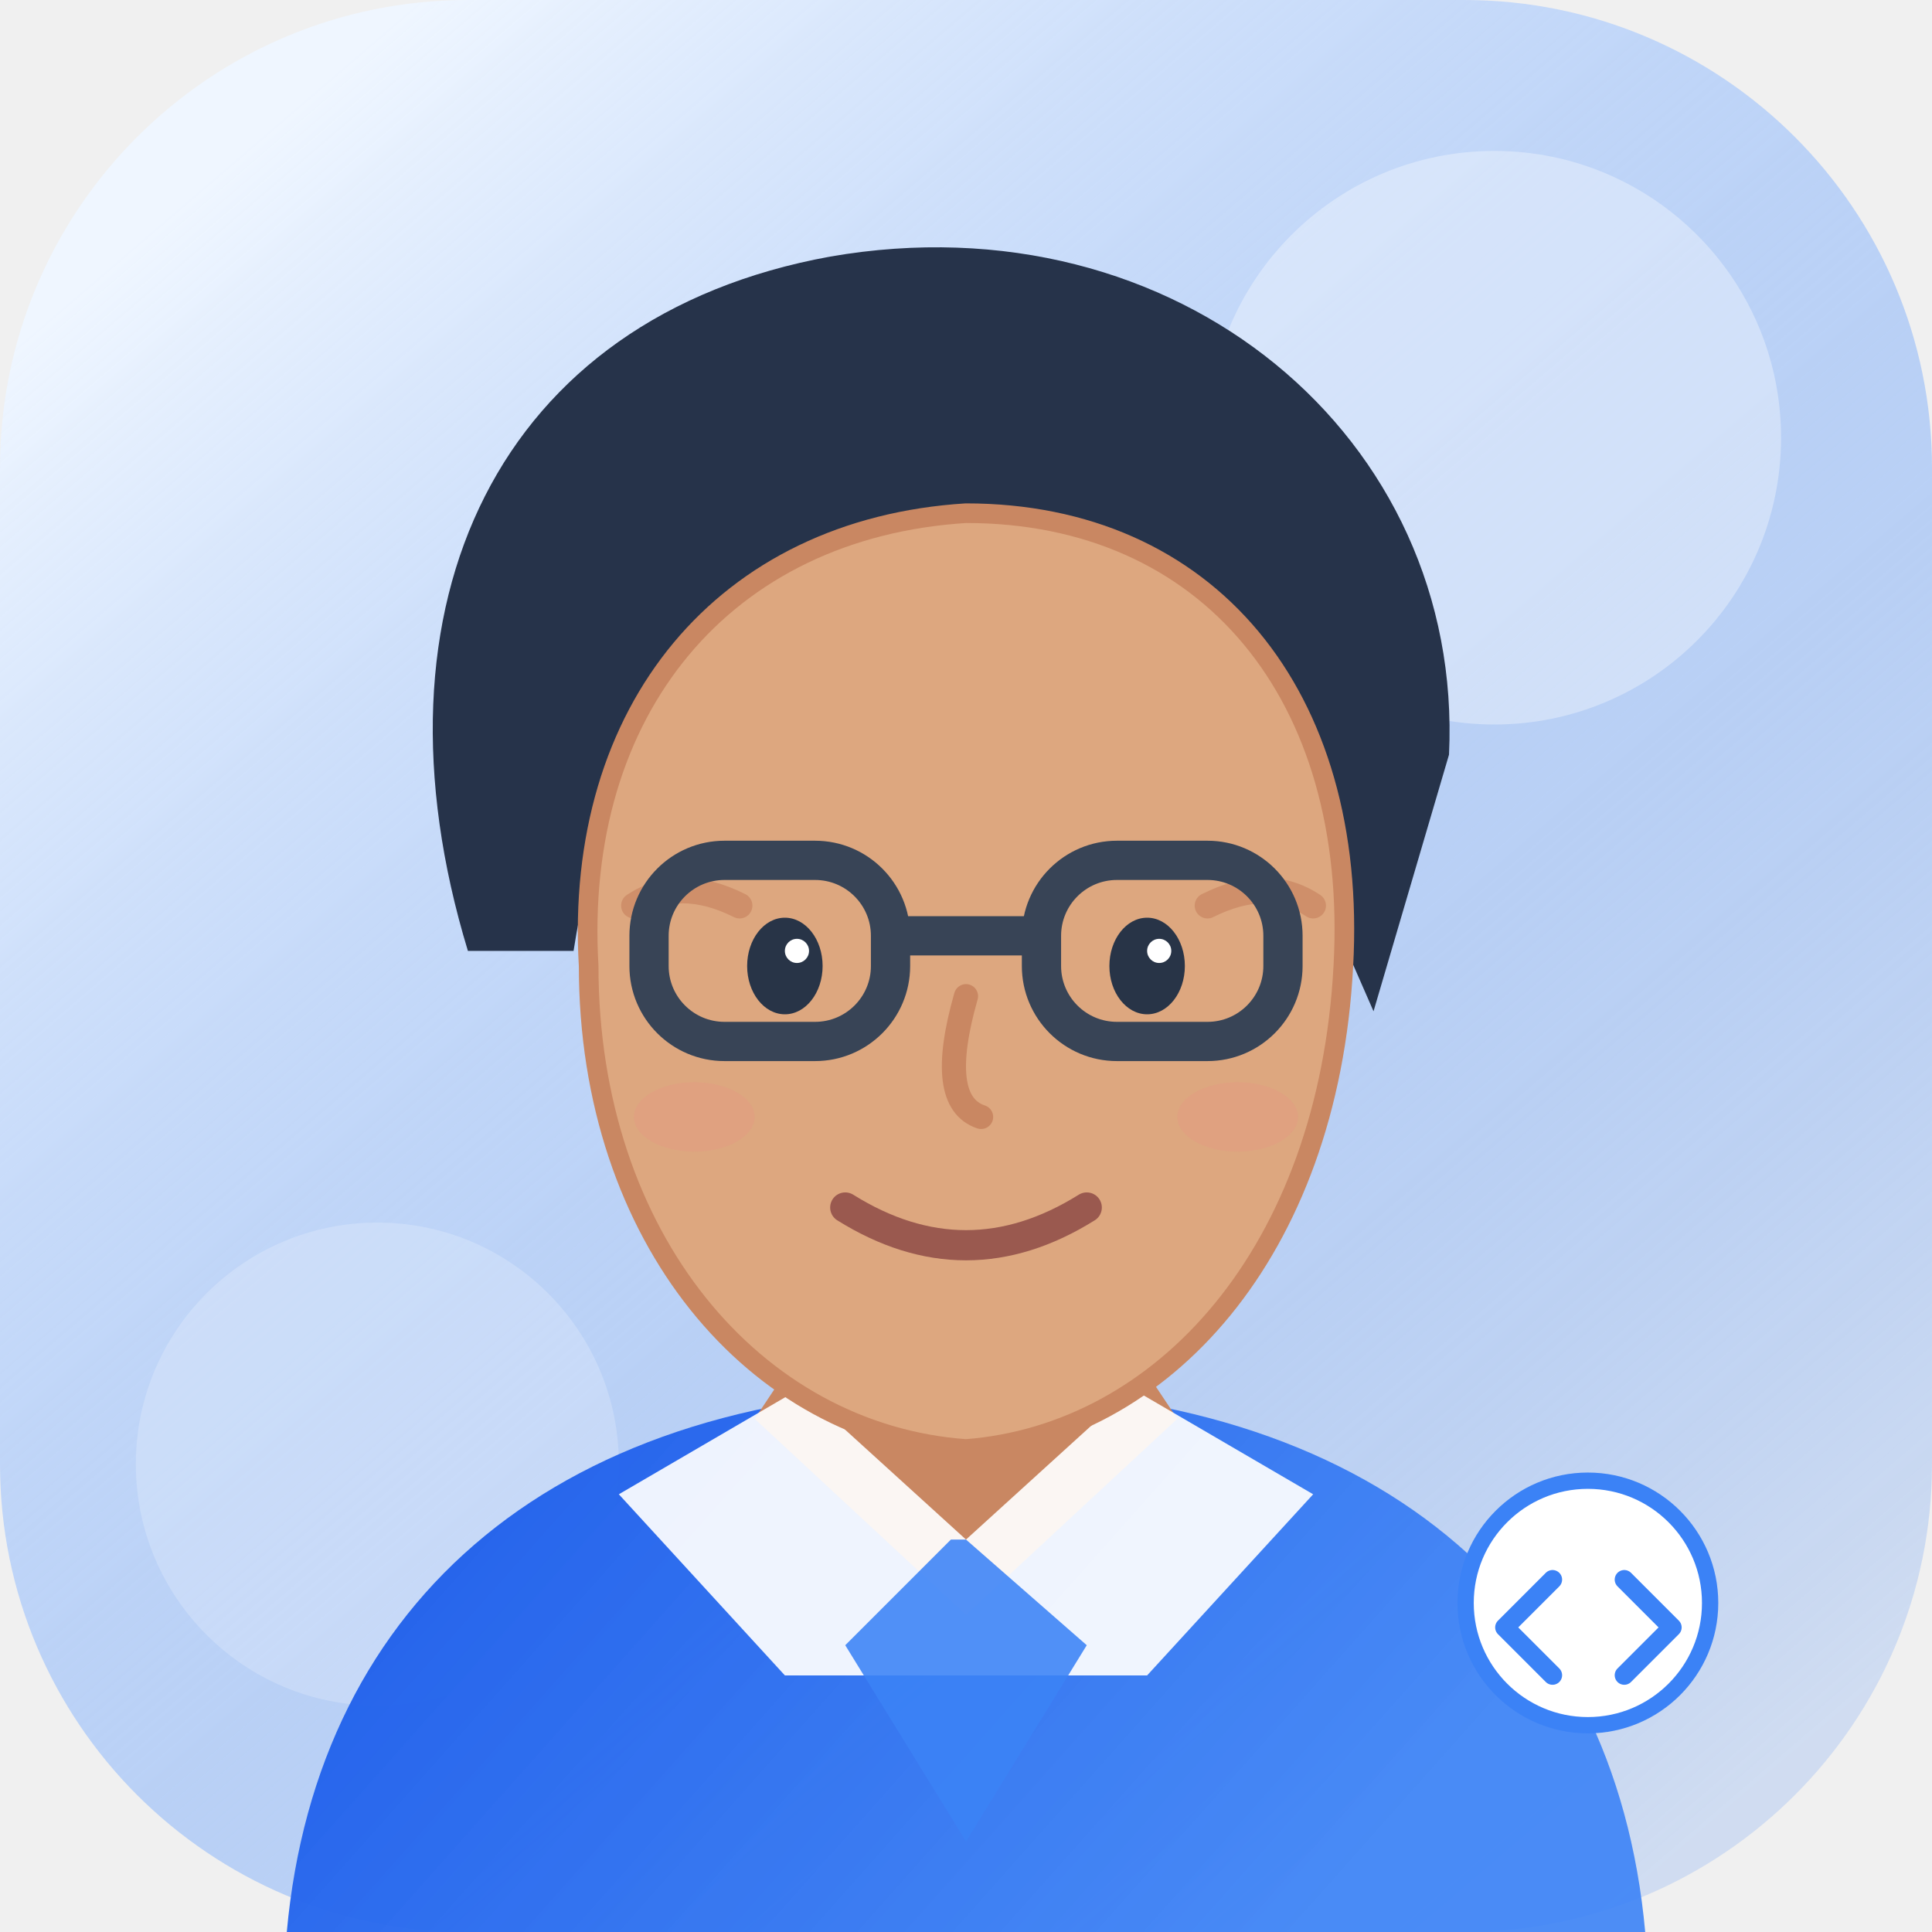
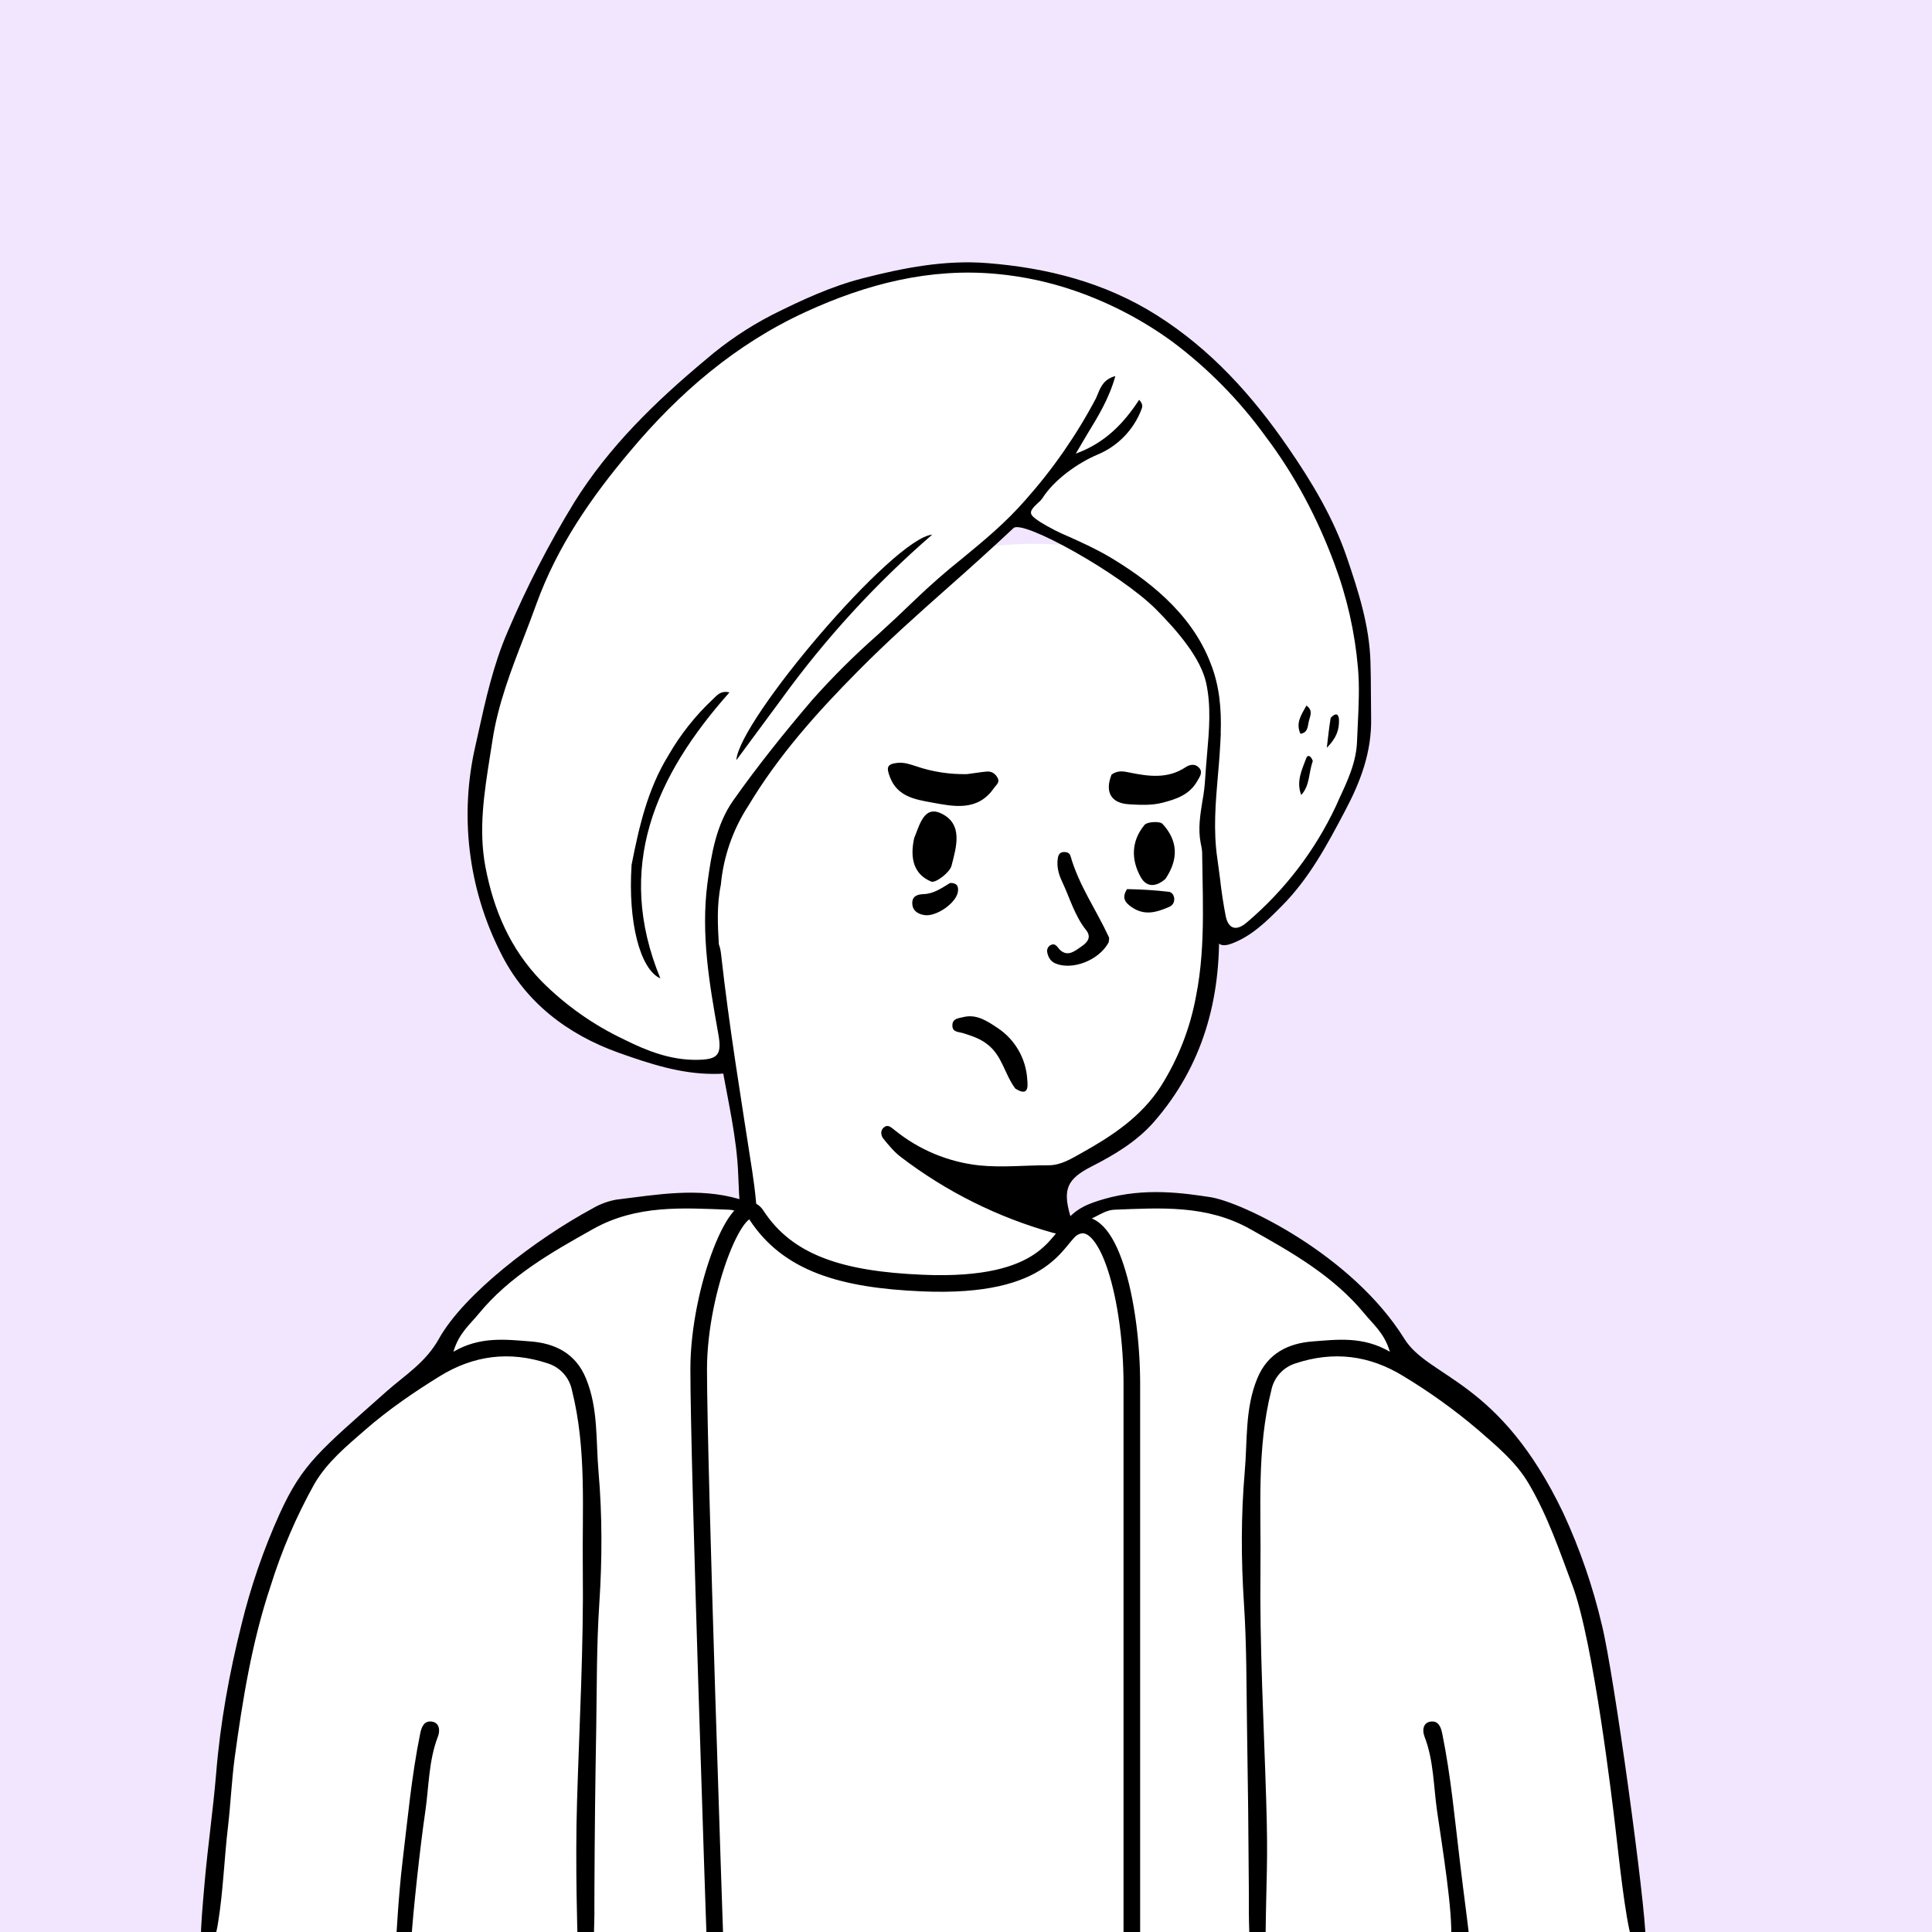
- <svg xmlns="http://www.w3.org/2000/svg" viewBox="0 0 128 128" role="img" aria-label="ai-coding-coach">
+ <svg xmlns="http://www.w3.org/2000/svg" viewBox="0 0 1744 1744" fill="none" shape-rendering="auto" aria-hidden="true">
  <defs>
-     <linearGradient id="bg" x1="16" y1="10" x2="112" y2="122" gradientUnits="userSpaceOnUse">
-       <stop stop-color="#EFF6FF" />
-       <stop offset="1" stop-color="#3B82F6" stop-opacity=".18" />
-     </linearGradient>
-     <linearGradient id="coat" x1="42" y1="86" x2="87" y2="126" gradientUnits="userSpaceOnUse">
-       <stop stop-color="#2563EB" />
-       <stop offset="1" stop-color="#3B82F6" stop-opacity=".9" />
-     </linearGradient>
+     <g id="head-variant01-7db8f97f">
+       <path d="M553 723.7c-99 297-363.7 388.6-503.6 19.8-19.3-50.7 31-69.5 66.2-91.9 24.1-15.3 36.8-28.5 35.3-42.2C144 545 114 365.6 114 365.6l-3-5.8s.7-1.6-2.2 1.2c-3 3-9.9 34.2-37 34.2-24.5 0-49.2-10.9-61-86.3C6.3 281.6 8.7 210 39 197c12.5-5.3 24-7.2 35.2-.8s-13-22 112-126C267.5 2.4 395.8-7.5 447.6 4S551 40.8 574 94.5c27.8 65-25.9 114.3-14 262.5-2.2 53.6.8 171.2-146.6 210.6-28 7.5-19.3 48.4 22.7 58.4 67 21 117 72.3 117 97.9" fill="#ffffff" />
+       <path d="M7.6 228.9c5.2-16.1 23.7-44.7 42.2-42C71.7 185 83.8 198 94 213a140 140 0 0 1 22.4 61.5c.5 3.7 1 7.6-1.2 11.3-4.5.6-4.9-3-5-5.6-.5-20.7-9.7-38.7-18.9-56.1-6.6-12.5-16.2-24.6-31.4-27.6-17.2-3.5-33 12-40.8 32.2-14.5 37.6-12 74.6 1.4 111 5.8 15.9 13.1 32.1 27.8 43.2 14.8 11.3 32.7 9.3 43.6-5.7 2.5-3.4 5.6-6.7 7-10.6 2.1-5.7 5.4-11 11.3-10.3 6.8 1 8 8.3 8.7 14C126.2 436 137 501 147 566c2.6 17.1 5.6 41.7 3.6 52.1-.7 3.7 0 7-4.5 7.8-4.9.7-7-2.1-7.7-6.5-2.3-17-3-23.6-4-49.6-1.2-34.3-9.6-68-15.3-102a604 604 0 0 1-10.9-97c-8.5 12.7-14.8 23.3-26.5 27.2a40.5 40.5 0 0 1-46.1-12.6 128 128 0 0 1-28.8-55.8c-8.4-34-9.9-67.1.9-100.6m572.7-71.5c6.5 4.4 5.7 10 3.7 15.2-21.6 55.7-17.6 113.8-15.8 171.6 2.1 66.4-14.5 126.8-58.7 177.5-15.4 17.6-35.8 29.8-56.5 40.3-21.4 11-25.9 20.1-19.2 43.6 1.3 4.7 4.4 9.6-.2 14.4s-9.8 3.1-15.4 1.7a406 406 0 0 1-137-68.3c-6-4.5-11-10.6-15.8-16.5-2.5-3-3-7.8.5-10.4 3.7-2.9 6.4.1 9.8 2.7A146 146 0 0 0 352 561c21 2.1 41.5-.2 62.3-.1 11.5 0 20.6-5.9 29.5-10.8 27.8-15.5 54.3-32.8 72.2-60.7a230 230 0 0 0 31.6-80.9c9.6-48 5.3-96.6 5.5-146.2 4.2-36.9 8.1-72.7 27.3-104.8M60.6 238.6c21 1 34.7 28 35.8 70.3-6 18.8-12.8-1-21 2.7-4 14.5 15.1 20 16.3 34-14-.6-21.1-9.3-25.9-19.8-5.5-12.2-1-22.2 9.7-29.9-6.7-13.4-21.7-18-30-30.5 10-3.5 15.1 2.9 21 6.8 5.9 4 9 11.3 17 15-.8-19.8-11.7-34-23-48.6" fill="#000000" />
+     </g>
+     <g id="clothes-variant07-7db8f97f">
+       <path d="M1328.3 722S1303 508.5 1290 451.3c-25.7-111.8-73.3-201.4-135.3-220.5-29.6-9.2-39.4-34-47-53.2a80 80 0 0 0-9.3-19.2c-31.2-40-96.1-80.2-130.3-93.4-26.5-10.3-102.5-16.7-128-6.6-11.5 4.5-16.2 11-17.6 18.5q-2.3.7-4.4 2c-3.3 1.8-6 5-9.5 9-13.5 15.5-36.4 41.9-127.8 37.8-72.5-3.2-120.5-13.8-149-58.3q-3.5-5.2-8-4.2a224 224 0 0 0-163 19C343.2 91.7 246.4 186 245.4 191.4c-2 10.6-25.6 28-55.2 47.6-62.3 41-89.6 121.7-113.9 193l-6.6 19.2C58.8 483 33.1 719.7 33.1 719.7l176 2.3z" fill="#ffffff" />
+       <mask id="clothesVariant07-a" style="mask-type:luminance">
+         <path d="m494 719.7-14-432.5h392v432.5z" fill="white" />
+       </mask>
+       <path d="M494.4 722s-14.7-427.5-14.7-515.4c0-72.8 36.6-163 52-139.2 28.5 43.8 77.2 58.4 149.7 61.5 115 5 120.9-41.3 136.6-50 31.4-17.6 52.7 66 52.7 141.4v501.4" stroke="#000000" stroke-width="15" />
+       <path d="M1322 721.7c-6.2-21.3-11.5-73.3-14.9-102-2.4-20.7-19.6-166.5-38.5-217.4-11.6-31.1-22.4-63-39.5-92.1-11.7-20-29.3-34.3-46-48.9a513 513 0 0 0-67-48.2q-46.3-28.7-97.6-11.7a32 32 0 0 0-21.9 24.3c-13.4 53.3-9.1 107.6-9.8 161.6-.8 69.8 3.1 139.5 5.2 209.2 1.8 57.2 0 66.7-.6 125.2h-14.5c-.9-32.2-.4-15.3-.6-47.5q-.4-71.4-1.6-142.7c-.6-37.8-.3-75.7-2.8-113.5-2.6-39.6-2.7-79.1.7-118.6 2.5-28.2.1-57 11.3-84.3 9.4-23 28.3-31.8 49.9-33.5 22.4-1.7 45.7-4.8 69.8 9.3-4.8-16.6-15-24.7-22.6-34-28-34.2-65.5-55.5-103.6-76.8-39.3-22-80.7-19-122.6-17.4-6.5.3-12 3.8-17.8 6.7-7.5 4-15.3 7.3-26.6 4.8 9.5-13 22.1-17.3 35.1-21.1 37.1-10.8 73-5.2 95.7-1.8 28.9 4.3 128.5 52.3 175.5 127.9 22.3 35.9 85.8 36.4 143.6 157.6a528 528 0 0 1 34.7 100.7c10.9 44 39.5 252.6 39.5 284.2zm-1279.7 0c2-6.9 2.7-9.9 3.6-15.7 4.6-28.4 5.5-57.6 8.9-86.3 2.4-20.7 3.3-41.4 6-62 7.2-52.7 15.6-105 32.5-155.4a486 486 0 0 1 39.5-92.1c11.7-20 29.3-34.3 46-48.9 20.7-18 43.5-33.7 67-48.2q46.3-28.7 97.6-11.7a32 32 0 0 1 21.9 24.3c13.4 53.3 9.1 107.6 9.8 161.6.8 69.8-3.1 139.5-5.2 209.2-1.8 57.2.5 125 .5 125l14.6.2c.9-32.2.4-15.3.6-47.5q.3-71.4 1.6-142.7c.6-37.8.3-75.7 2.8-113.5 2.6-39.6 2.7-79.1-.7-118.6-2.5-28.2-.1-57-11.3-84.3-9.4-23-28.3-31.8-50-33.5-22.3-1.7-45.6-4.8-69.7 9.3 4.8-16.6 15-24.7 22.6-34 28-34.2 65.5-55.5 103.5-76.8 39.4-22 80.8-19 122.7-17.4 6.5.3 12 3.8 17.8 6.7 7.5 4 2.3 11.5 6.4.7 5.8-15-2-13.2-15-17-37-10.8-74-4-111 .5a66 66 0 0 0-21.5 8c-51.4 27.8-116 77.2-138.6 117.6-12 21.6-30.7 32.8-47.5 47.7-59.7 53.1-75.4 64.6-96.1 109.9a574 574 0 0 0-34.7 100.7c-11 44-19.1 88.6-22.8 134.2-2.7 32.4-7.4 64.8-10.3 97.4-2 22.8-3.5 39.7-3.5 52.6z" fill="#000000" />
+       <path d="M1158.8 721.7c2-23.7-8-84.7-12.5-115.7-3.3-22.6-3-46-11.4-67.7-2.1-5.4-1.5-12.4 5.3-13.5 6.4-1 9.3 3.5 10.7 10.8 7.8 38.3 11.3 77.2 16 116 3.5 30 7.8 60 8.5 70zm-938.5 0c1.4-23.6 8-84.7 12.6-115.7 3.3-22.6 3-46 11.4-67.7 2.1-5.4 1.5-12.4-5.3-13.5-6.4-1-9.3 3.5-10.7 10.8-7.8 38.3-11.3 77.2-16 116-3.6 30-5.7 70.1-5.7 70.1z" fill="#000000" />
+     </g>
+     <g id="hair-variant61-7db8f97f">
+       <path d="M393.2 735c-56.5 18.4-150.5-40-180.6-70-46-46-58.2-136.2-43.3-204.5 14.8-68.3 111.4-415.7 409.3-440 178.6-14.7 269 98.7 309.4 157.9 63 91.8 99.7 223.2 63 317.3-19.2 49.3-89.7 135.8-106.6 126.5s-23-118.2-15-184.1c14-116.2-176.8-196.2-176.8-196.2s-58.4 50.3-147.4 139.3-126.6 162.8-129.7 221C372 665 393.2 735 393.2 735" fill="#ffffff" />
+       <path fill-rule="evenodd" clip-rule="evenodd" d="M382.9 630.8c-1-17.7-2-35.6 1.8-54a157 157 0 0 1 24.8-71.3c27-45.1 62-84.3 98.8-121.4 27.4-27.7 54.3-51.6 81.6-75.8a2679 2679 0 0 0 59-53.5c8.3-8 96.4 41 128.6 73.3 20.4 20.5 40.4 44.4 45.3 66.5 4.6 21.2 2.7 42.8.8 64.4q-1 11-1.7 21.9-.6 10.2-2.5 20.4c-2 12.4-4 24.8-1.6 37.6l4.5 22.8c4.1 20.2 8.3 40.4 9.2 61 .3 8.5 5.9 10.2 13.7 7.4 18.6-6.8 32-20.2 45.5-33.8 25-25 41.4-55.7 57.6-86.5 13.8-26 24-52.8 23.4-83.5q-.2-11.6-.2-23.3 0-13.7-.4-27.4c-.9-32.7-10.9-63.7-21.2-94-12.1-35.7-31.5-68.1-52.9-99.2-32.4-47.2-70-89-119-119.9-46.6-29.4-98.5-42.6-152.8-46.9-38.2-3-75.2 4.2-112 13.6-29 7.4-56 20-82.2 33.1a310 310 0 0 0-59.9 40.4c-45.5 38-87.4 78.5-119 129.3a895 895 0 0 0-59.8 116.2c-12.9 29.7-20 61.6-27 93.5l-2 9a276 276 0 0 0 22.3 186.8c22 44.9 60.3 74.3 107.1 91 27.4 9.7 55.3 19 85.3 19 14.7 0 17.2-.4 17-15.5-.1-12.4-2.9-24.5-5.6-36.6a163 163 0 0 1-5.7-38.7q0-13-.8-26m453-190.6c.8-21.6-1-43.1-9.2-63.5-17.8-46.5-59-76.6-91-95.7-13-7.6-25.2-13.1-36.1-18a191 191 0 0 1-26.8-13.7c-10.2-6.8-11-8.7-1.5-17.4q2-1.6 3.5-3.7c10.7-17 32.1-32 49.6-39.5a72 72 0 0 0 39.9-40.7c1-2.5 1.7-4.9-2-8.9-13.8 21-30.4 38.8-57.2 48.6l10-17c10.3-16.8 20.2-33 25.7-53-10.3 2.7-13.3 9.9-15.8 16.1l-1.7 4a466 466 0 0 1-63.7 91.8c-18.1 20.7-37.2 36.4-56.5 52.3a618 618 0 0 0-43.4 38q-16.5 16-33.5 31.4a685 685 0 0 0-59 58.7c-25 29.3-49.2 59.4-71.4 90.9-15.2 21.7-19.7 48.1-23.2 74.6-6 46 1.7 90.7 9.7 135.4 3.5 19.4.2 23.8-19.2 24-23.7.3-45-8-65.6-18.3A265 265 0 0 1 223 664c-28.4-29.2-43.3-64.1-50.8-103.3-6.4-33.9-1.1-67 4.1-100l2.2-14c5-33 16.9-63.7 28.8-94.4q5.6-14.4 10.9-29c18.8-52 49.6-96.4 84.7-138 44-52.5 95.2-96.6 158.3-125.6 55-25.3 112.2-40 172.8-34.3q36.2 3.4 70.6 15.3a336 336 0 0 1 87.5 45.7 399 399 0 0 1 84.5 85.9c26.4 35 46.7 73.6 61.9 114.5a354 354 0 0 1 21.3 94c1.5 17 .7 33.8-.1 50.6L959 447c-.6 19-8.5 35.8-16.3 52.5l-2.8 6.3a311 311 0 0 1-80.2 104.8c-9.4 8.2-16.8 6.5-19.3-5.7a426 426 0 0 1-5.1-33.7l-2.4-18c-3.8-25.5-1.6-50.9.6-76.3q1.7-18.3 2.5-36.7" fill="#000000" />
+       <path d="M304 559.4c6.9-35.3 14.7-69.1 33.3-99.3a219 219 0 0 1 40.2-50.8c3.4-3 6.5-8.1 15-6.2-67 75.4-103.8 157.6-62.4 258.2-18.4-8.2-29.3-51-26-101.9m135.1-149.9-40.5 54.8c2-35.7 141.3-200.3 176.8-203.6a875 875 0 0 0-136.3 148.8M919 465.3c-3.8 10.5-2.5 22-10.4 30.4-4.7-12 .6-22.7 4.5-33.1 1.4-4 4.7-1.8 6 2.7m16.1-39.2c5-5.4 7.4-3.1 7.5 2 .2 8.3-2 16-11 25 1.3-11 2.1-18.6 3.5-27m-19.9 3.8c-1 5-1 9.5-7.4 10.6-4.5-9.9.8-17.1 5.4-25.5 6.4 4.6 3.2 9.4 2 14.9" fill="#000000" />
+     </g>
+     <g id="mouth-variant18-7db8f97f">
+       <path d="M125.4 110.5c-9.6-13-11.7-29.2-24.6-39.4-7-5.7-14.7-8-22.8-10.6-3.7-1.1-9.3-.7-9.3-6.7-.1-6.7 6-6.6 10-7.7 12-3 22 4 30.6 9.7a60 60 0 0 1 27 46.7c.6 6.5 1.2 15.8-11 8" fill="#000000" />
+     </g>
+     <g id="nose-variant13-7db8f97f">
+       <path d="M99.8 181.6c-8.7 16.5-33.4 25.7-48.5 18.9-4.3-2-6.2-5.8-7-10a6 6 0 0 1 3.3-6.5c4.6-2 5.8 2.3 8.6 4.8 7 6 13 .7 19-3.4 5.8-4 9.1-8.5 4.3-14.7-10.5-13.1-14.8-29.2-21.8-44-3.1-6.5-5-13.5-3.8-21 .5-3.3 1.9-5.5 5.6-5.6 2.8 0 5 .8 5.9 3.8 7.5 26.3 23.3 48.6 34.6 73.1.5 1 0 2.5-.2 4.6" fill="#000000" />
+     </g>
+     <g id="eyes-variant04-7db8f97f">
+       <path d="M212.2 70q19.4.3 37.6 2.4c3 .4 5 3.3 5 6.7q-.1 5-4.7 7c-11.2 4.8-22 8.2-33.7.2-6.5-4.5-9-8.7-4.2-16.4M52.4 64.4c7 0 7.8 3.8 7 8.5-2 10.2-20 22.4-30.4 20.5-5.9-1-10.5-4-10.7-10.5-.2-6.7 4.8-8.2 10.3-8.4 9-.3 15.8-5.2 23.8-10M20 24c5-12 8.8-29.4 24-22.5C64.7 11 58 32.2 53.7 49 52 55.2 39.2 64.8 35.4 63.2 19.1 56.4 16.2 41.5 20 24m226.8 36.8c-8.6 7.5-17 7.6-22.2-1.5-9-16-8.6-32.8 3.3-47.2 2.5-3 13.8-3.6 16.3-1q20.8 22.7 2.6 49.7" fill="#000000" />
+     </g>
+     <g id="eyebrows-variant02-7db8f97f">
+       <path d="M97.9 41.8c6.6-.8 12-1.8 17.5-2.3 4.7-.5 8.2 1.8 10.3 6 1.9 4-1.5 6-3.4 8.8-14.9 21.7-37 16.6-56.8 13-14-2.6-30.4-5.1-37.1-22.7-3.5-9-2.8-12 7.1-13 5.7-.5 11 1.3 16.2 3 14.8 5.1 30.5 7.5 46.2 7.2m130.5.4c5.6-4 10.8-3 16.4-1.8 17.1 3.5 34.3 5.8 50.2-4.7 4.3-2.9 9.2-3.5 12.7.7 3.2 3.9.3 7.8-1.9 11.6-7 12.4-18.9 16.4-31.4 19.6-10 2.6-20.4 2-30.5 1.4-15.9-1-21.8-11-15.5-26.8" fill="#000000" />
+     </g>
+     <clipPath id="clip-7db8f97f">
+       <rect width="1744" height="1744" rx="0" ry="0" />
+     </clipPath>
  </defs>
-   <rect width="128" height="128" rx="31" fill="url(#bg)" />
-   <circle cx="99" cy="29" r="19" fill="#fff" opacity=".34" />
-   <circle cx="25" cy="97" r="16" fill="#fff" opacity=".2" />
-   <path d="M19 128c2-22 18-36 45-36s43 14 45 36z" fill="url(#coat)" />
-   <path d="M50 94l14 13 14-13-4-6H54z" fill="#C98762" />
-   <path d="M53 92l11 10 11-10 12 7-11 12H52l-11-12z" fill="#fff" opacity=".92" />
-   <path d="M63 102l-7 7 8 13 8-13-8-7z" fill="#3B82F6" opacity=".88" />
-   <path d="M31 63c-7-23 2-42 24-46 23-4 42 12 41 33l-5 17-7-16c-8-11-18-15-30-12-8 3-14 11-16 24z" fill="#26334A" />
-   <path d="M64 34C80 34 90 46 89 64 88 83 77 95 64 96 50 95 39 82 39 64 38 47 48 35 64 34z" fill="#DDA77F" stroke="#C98762" stroke-width="1.3" />
-   <path d="M42 60q3-2 7 0m31 0q4-2 7 0" fill="none" stroke="#C98762" stroke-width="1.7" stroke-linecap="round" opacity=".72" />
-   <ellipse cx="52" cy="64" rx="2.5" ry="3.2" fill="#283447" />
-   <ellipse cx="76" cy="64" rx="2.5" ry="3.2" fill="#283447" />
-   <circle cx="52.8" cy="63" r=".8" fill="#fff" />
-   <circle cx="76.8" cy="63" r=".8" fill="#fff" />
-   <path d="M64 66q-2 7 1 8" fill="none" stroke="#C98762" stroke-width="1.6" stroke-linecap="round" />
-   <path d="M56 80q8 5 16 0" fill="none" stroke="#9A594F" stroke-width="2" stroke-linecap="round" />
-   <ellipse cx="46" cy="74" rx="4" ry="2.3" fill="#E98783" opacity=".2" />
-   <ellipse cx="82" cy="74" rx="4" ry="2.3" fill="#E98783" opacity=".2" />
-   <path d="M33 44c6-16 19-22 34-21 12 1 21 7 26 16-14-5-23-8-31-7-10 3-17 9-29 12z" fill="#26334A" />
-   <g fill="none" stroke="#384456" stroke-width="2.6">
-     <rect x="43" y="57" width="16" height="12" rx="5" />
-     <rect x="69" y="57" width="16" height="12" rx="5" />
-     <path d="M59 62h10" />
-   </g>
-   <g transform="translate(98 99) scale(.9)" fill="none" stroke="#3B82F6" stroke-width="1.6" stroke-linecap="round" stroke-linejoin="round">
-     <circle cx="8" cy="8" r="9" fill="#fff" stroke-width="1.2" />
-     <g transform="translate(1 1) scale(.88)">
-       <path d="M5 6l-4 4 4 4m6-8 4 4-4 4" />
-     </g>
+   <g clip-path="url(#clip-7db8f97f)">
+     <rect width="1744" height="1744" fill="#f2e6ff" />
+     <use transform="translate(532 491)" href="#head-variant01-7db8f97f" />
+     <use transform="translate(151 1029.3)" href="#clothes-variant07-7db8f97f" />
+     <use transform="translate(266 221.9)" href="#hair-variant61-7db8f97f" />
+     <use transform="translate(791 872)" href="#mouth-variant18-7db8f97f" />
+     <use transform="translate(901 669)" href="#nose-variant13-7db8f97f" />
+     <use transform="translate(805.2 732.6)" href="#eyes-variant04-7db8f97f" />
+     <use transform="translate(775 657)" href="#eyebrows-variant02-7db8f97f" />
  </g>
</svg>
